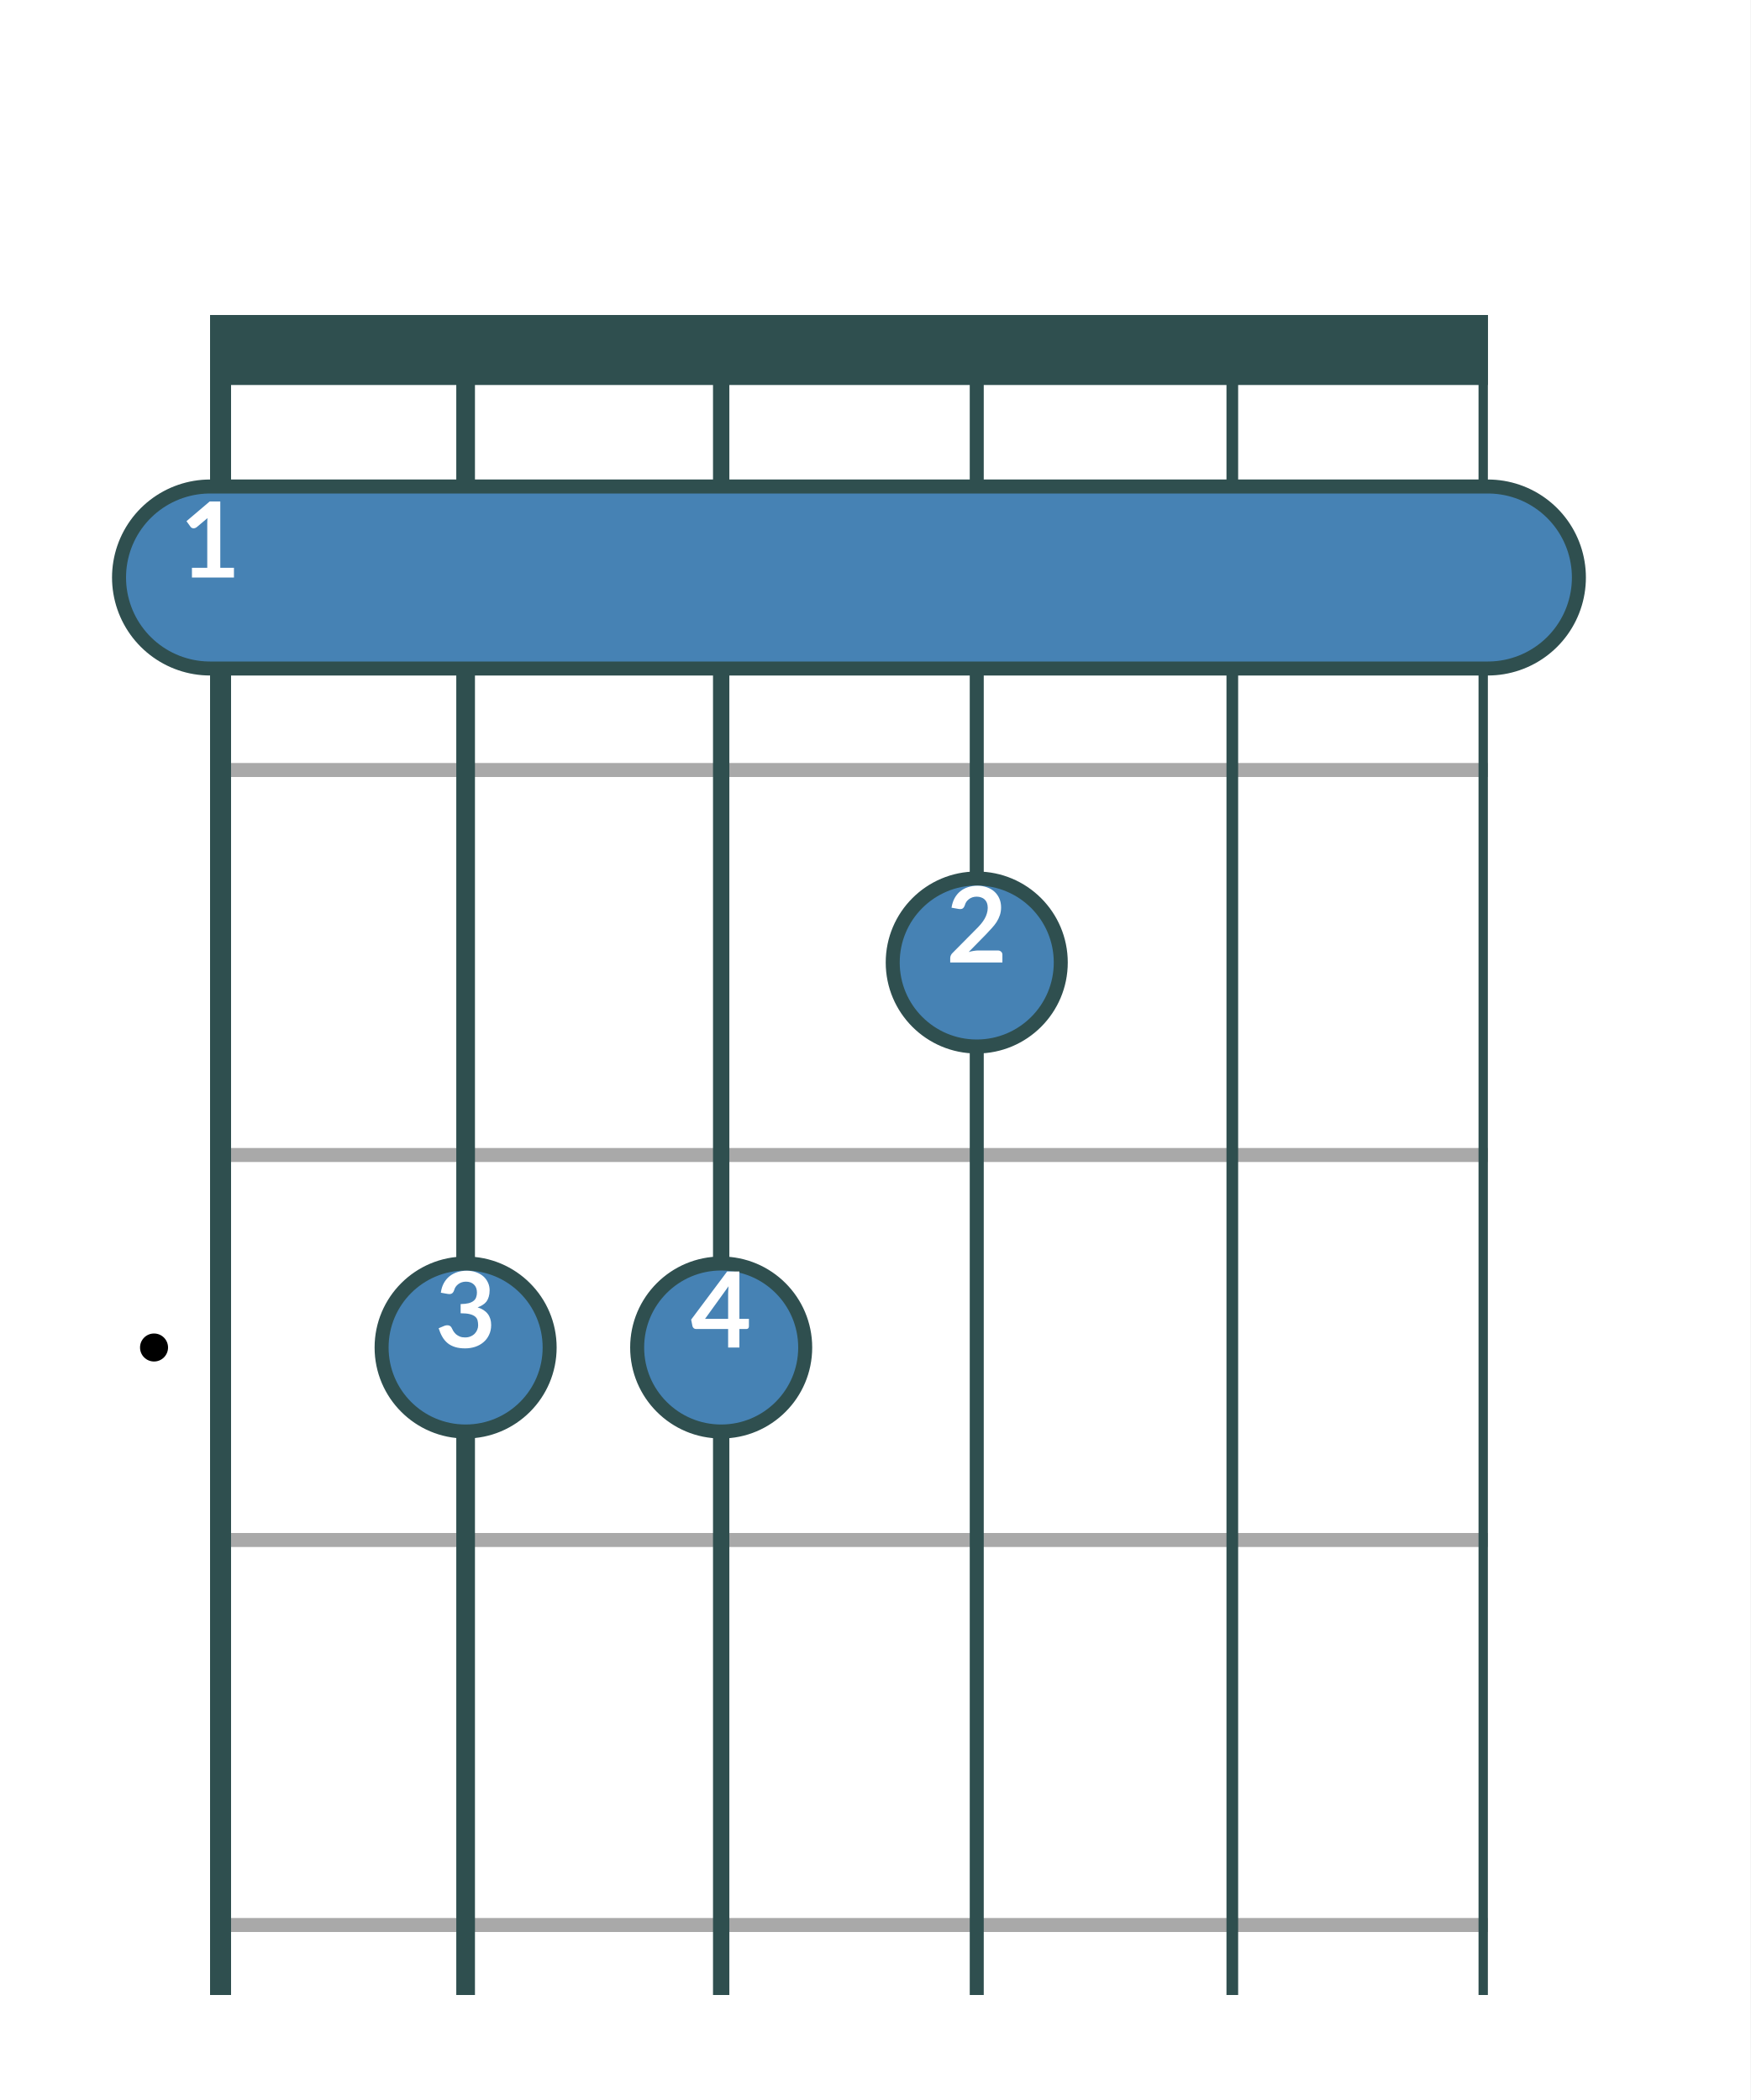
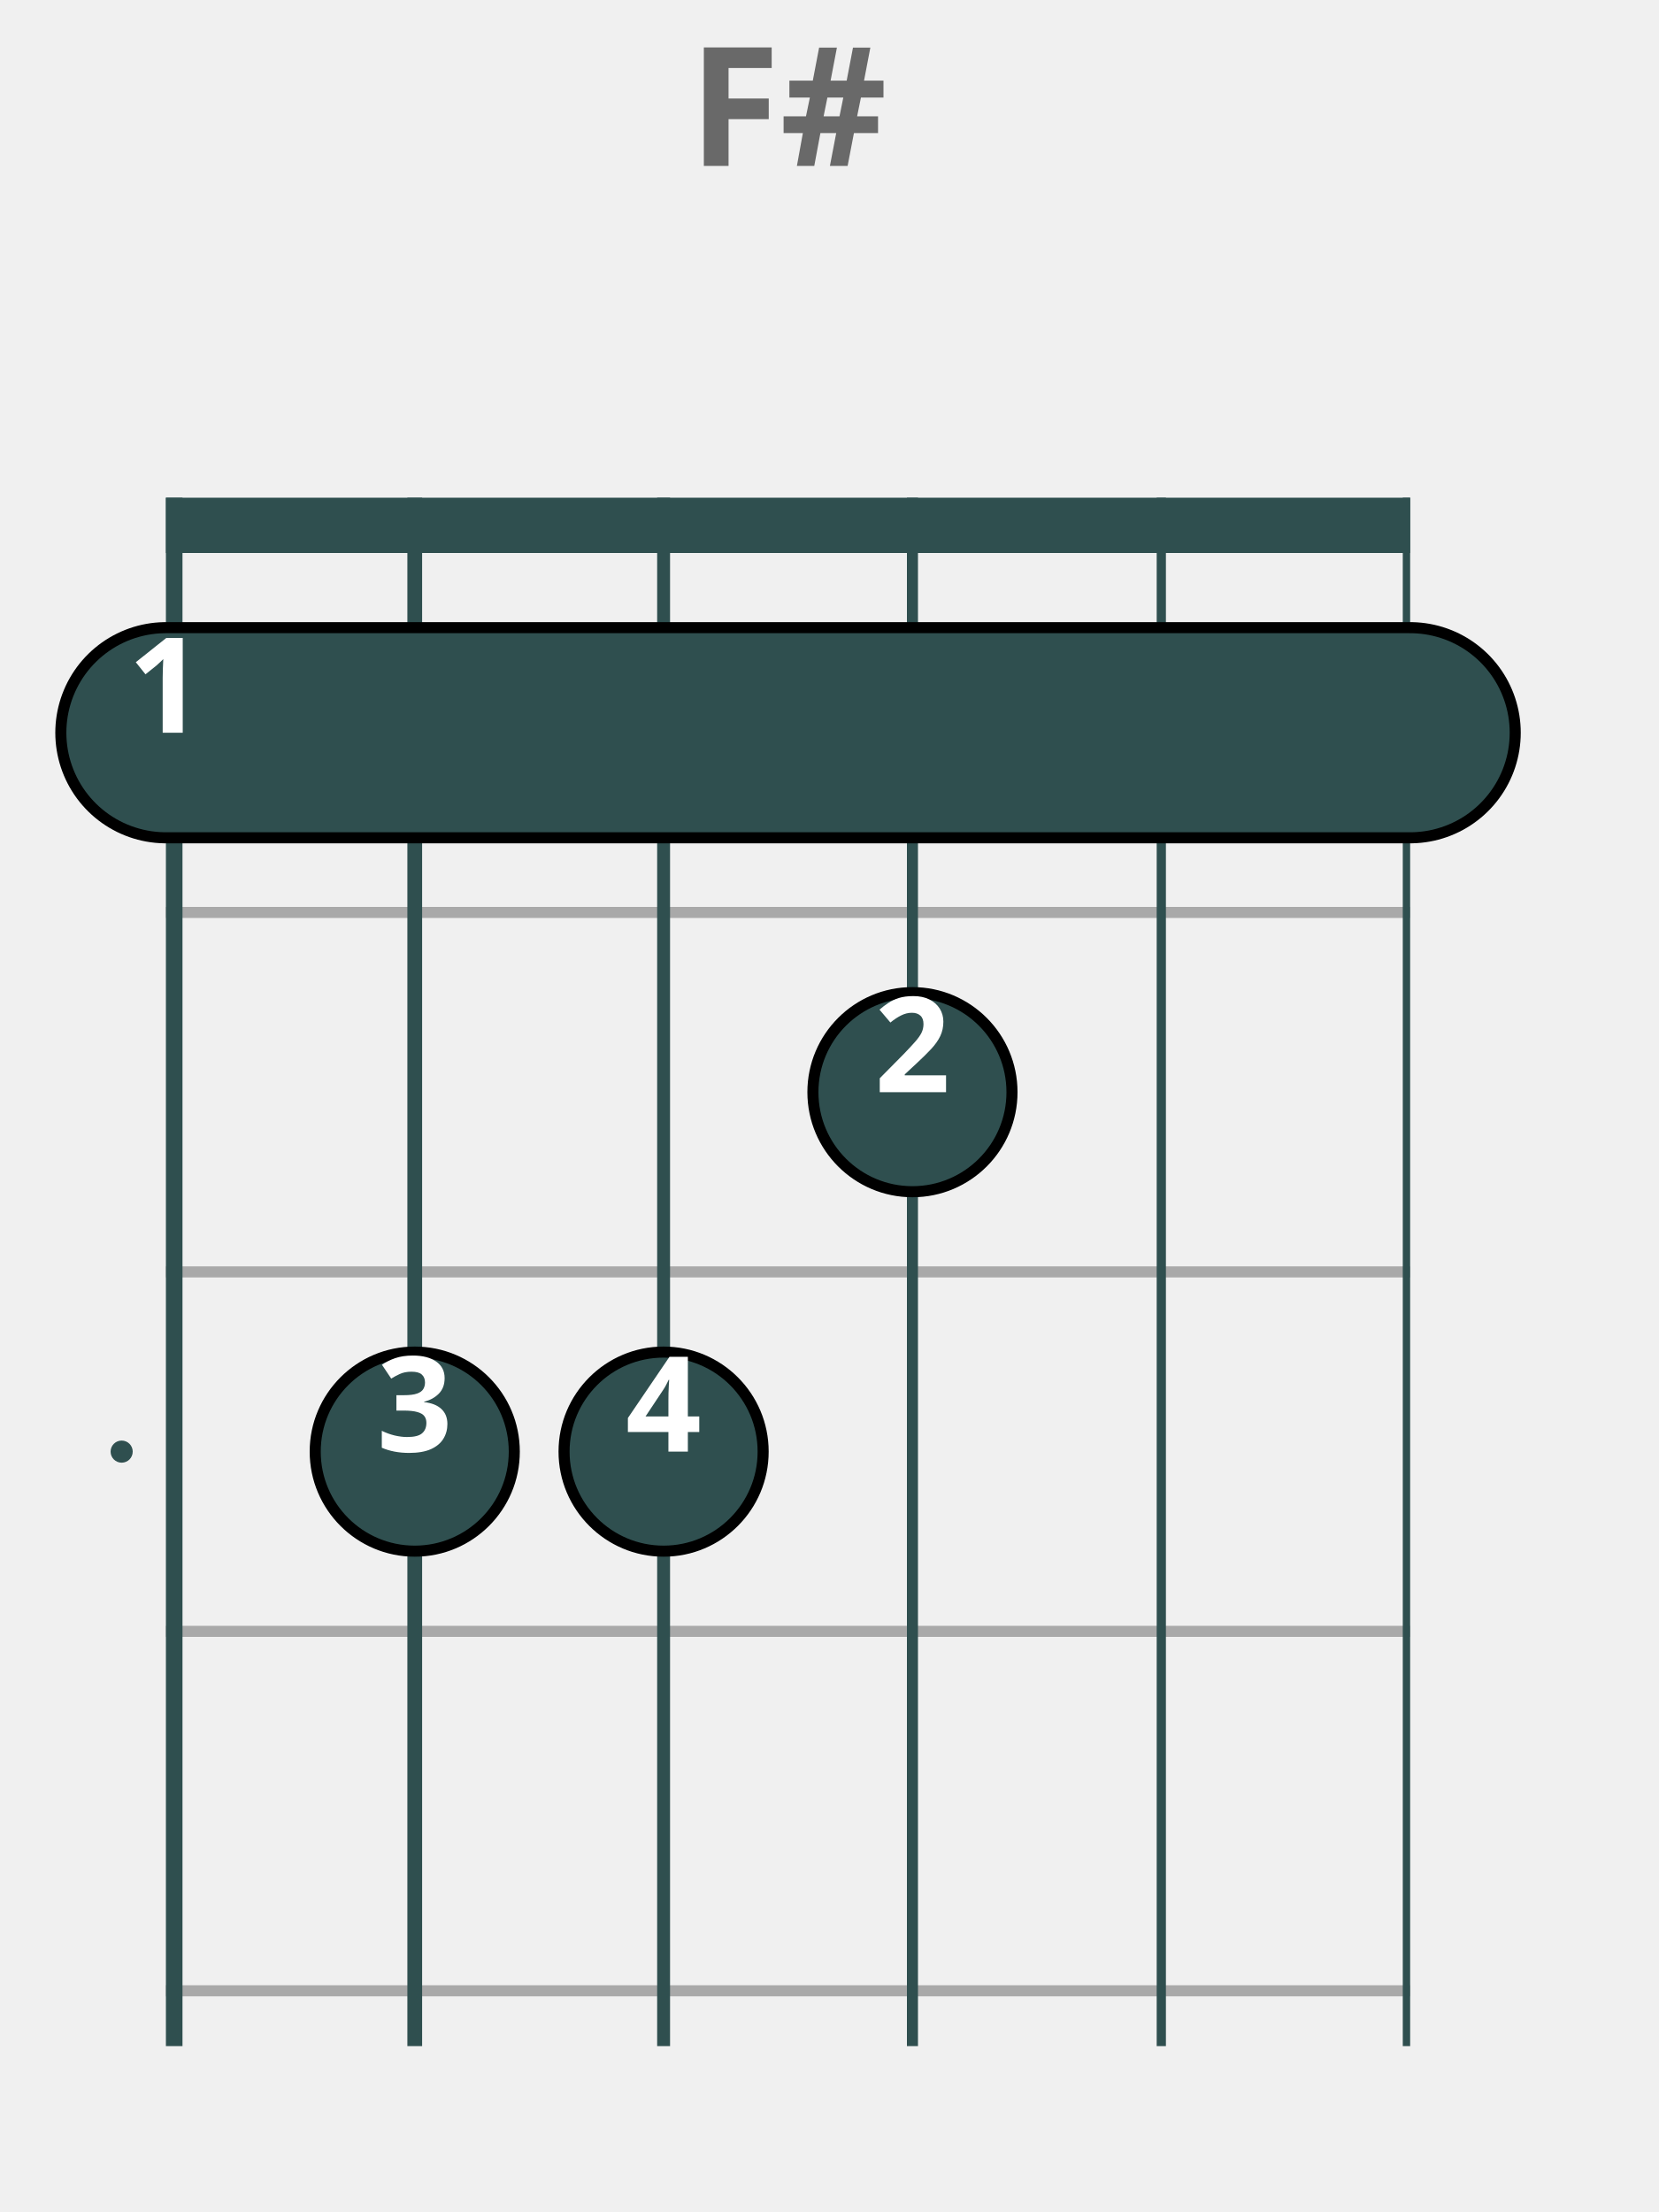
- <svg xmlns="http://www.w3.org/2000/svg" baseProfile="full" height="300" version="1.1" width="250">
+ <svg xmlns="http://www.w3.org/2000/svg" baseProfile="full" height="400" version="1.1" width="300">
  <defs />
-   <rect fill="white" height="300" width="250" x="0" y="0" />
-   <line stroke="darkgray" stroke-width="2" x1="30" x2="212.5" y1="110.0" y2="110.0" />
-   <line stroke="darkgray" stroke-width="2" x1="30" x2="212.5" y1="165.0" y2="165.0" />
-   <line stroke="darkgray" stroke-width="2" x1="30" x2="212.5" y1="220.0" y2="220.0" />
-   <line stroke="darkgray" stroke-width="2" x1="30" x2="212.5" y1="275.0" y2="275.0" />
-   <circle cx="22" cy="192.5" fill="black" r="2" />
-   <line stroke="darkslategray" stroke-width="3.0" x1="31.5" x2="31.5" y1="45.0" y2="285.0" />
-   <line stroke="darkslategray" stroke-width="2.667" x1="66.5" x2="66.5" y1="45.0" y2="285.0" />
-   <line stroke="darkslategray" stroke-width="2.333" x1="103.0" x2="103.0" y1="45.0" y2="285.0" />
-   <line stroke="darkslategray" stroke-width="2.0" x1="139.5" x2="139.5" y1="45.0" y2="285.0" />
-   <line stroke="darkslategray" stroke-width="1.667" x1="176.0" x2="176.0" y1="45.0" y2="285.0" />
-   <line stroke="darkslategray" stroke-width="1.333" x1="211.833" x2="211.833" y1="45.0" y2="285.0" />
-   <line stroke="darkslategray" stroke-width="10" x1="30" x2="212.5" y1="50.0" y2="50.0" />
-   <line stroke="darkslategray" stroke-linecap="round" stroke-width="28" x1="30.0" x2="212.5" y1="82.5" y2="82.5" />
-   <line stroke="steelblue" stroke-linecap="round" stroke-width="24" x1="30.0" x2="212.5" y1="82.5" y2="82.5" />
-   <text alignment-baseline="central" fill="white" font-family="Lato" font-size="15" font-weight="bold" text-anchor="middle" x="30.0" y="82.5">1</text>
-   <circle cx="66.5" cy="192.5" fill="steelblue" r="12" stroke="darkslategray" stroke-width="2" />
-   <text alignment-baseline="central" fill="white" font-family="Lato" font-size="15" font-weight="bold" text-anchor="middle" x="66.5" y="192.5">3</text>
-   <circle cx="103.0" cy="192.5" fill="steelblue" r="12" stroke="darkslategray" stroke-width="2" />
-   <text alignment-baseline="central" fill="white" font-family="Lato" font-size="15" font-weight="bold" text-anchor="middle" x="103.0" y="192.5">4</text>
-   <circle cx="139.5" cy="137.5" fill="steelblue" r="12" stroke="darkslategray" stroke-width="2" />
-   <text alignment-baseline="central" fill="white" font-family="Lato" font-size="15" font-weight="bold" text-anchor="middle" x="139.5" y="137.5">2</text>
+   <line stroke="darkgray" stroke-width="2" x1="30" x2="255.0" y1="165.0" y2="165.0" />
+   <line stroke="darkgray" stroke-width="2" x1="30" x2="255.0" y1="230.0" y2="230.0" />
+   <line stroke="darkgray" stroke-width="2" x1="30" x2="255.0" y1="295.0" y2="295.0" />
+   <line stroke="darkgray" stroke-width="2" x1="30" x2="255.0" y1="360.0" y2="360.0" />
+   <circle cx="22" cy="262.5" fill="darkslategray" r="2" />
+   <line stroke="darkslategray" stroke-width="3.0" x1="31.5" x2="31.5" y1="90" y2="370" />
+   <line stroke="darkslategray" stroke-width="2.667" x1="75.0" x2="75.0" y1="90" y2="370" />
+   <line stroke="darkslategray" stroke-width="2.333" x1="120.0" x2="120.0" y1="90" y2="370" />
+   <line stroke="darkslategray" stroke-width="2.0" x1="165.0" x2="165.0" y1="90" y2="370" />
+   <line stroke="darkslategray" stroke-width="1.667" x1="210.0" x2="210.0" y1="90" y2="370" />
+   <line stroke="darkslategray" stroke-width="1.333" x1="254.333" x2="254.333" y1="90" y2="370" />
+   <line stroke="darkslategray" stroke-width="10" x1="30" x2="255.0" y1="95.0" y2="95.0" />
+   <line stroke="black" stroke-linecap="round" stroke-width="40" x1="30.0" x2="255.0" y1="132.5" y2="132.5" />
+   <line stroke="darkslategray" stroke-linecap="round" stroke-width="36" x1="30.0" x2="255.0" y1="132.5" y2="132.5" />
+   <text alignment-baseline="central" fill="white" font-family="Verdana" font-size="24" font-weight="bold" text-anchor="middle" x="30.0" y="132.5">1</text>
+   <circle cx="75.0" cy="262.5" fill="darkslategray" r="18" stroke="black" stroke-width="2" />
+   <text alignment-baseline="central" fill="white" font-family="Verdana" font-size="24" font-weight="bold" text-anchor="middle" x="75.0" y="262.5">3</text>
+   <circle cx="120.0" cy="262.5" fill="darkslategray" r="18" stroke="black" stroke-width="2" />
+   <text alignment-baseline="central" fill="white" font-family="Verdana" font-size="24" font-weight="bold" text-anchor="middle" x="120.0" y="262.5">4</text>
+   <circle cx="165.0" cy="197.5" fill="darkslategray" r="18" stroke="black" stroke-width="2" />
+   <text alignment-baseline="central" fill="white" font-family="Verdana" font-size="24" font-weight="bold" text-anchor="middle" x="165.0" y="197.5">2</text>
+   <text alignment-baseline="central" fill="dimgray" font-family="Verdana" font-size="30" font-weight="bold" text-anchor="middle" x="142.5" y="30">F#</text>
</svg>
